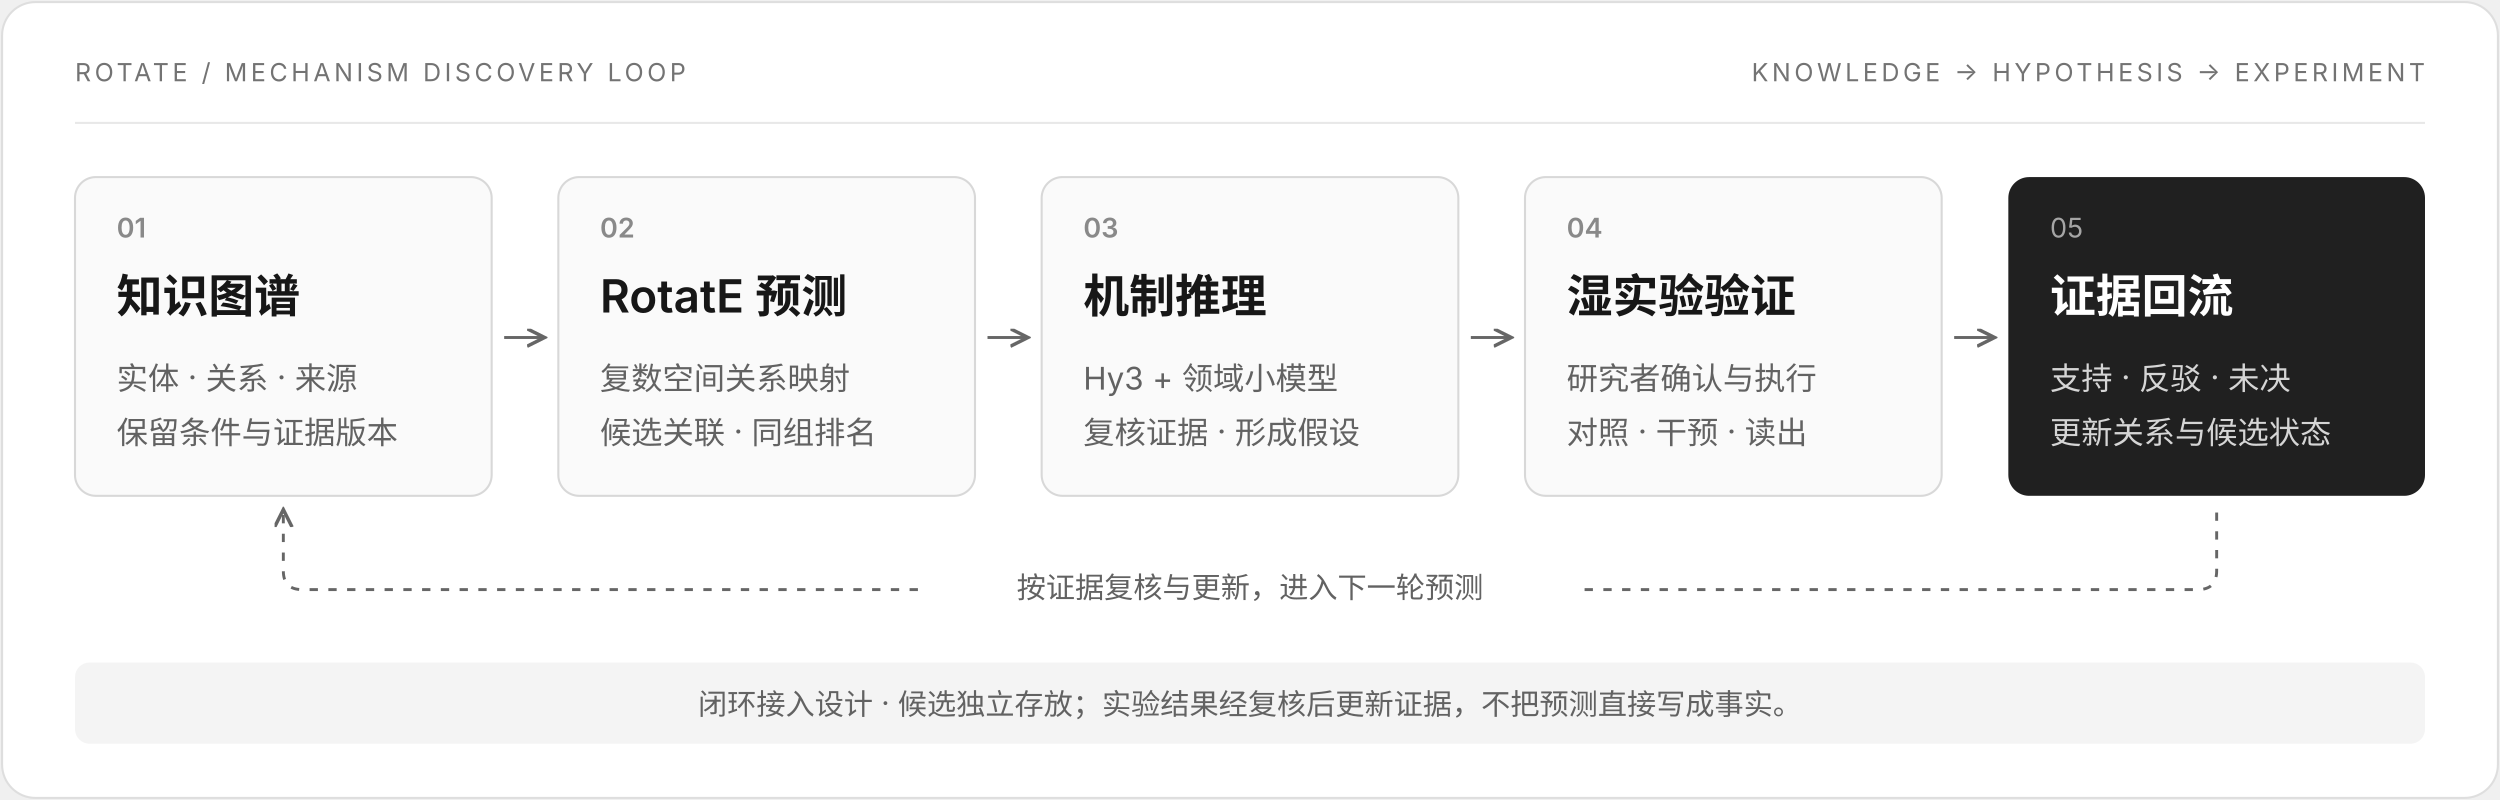
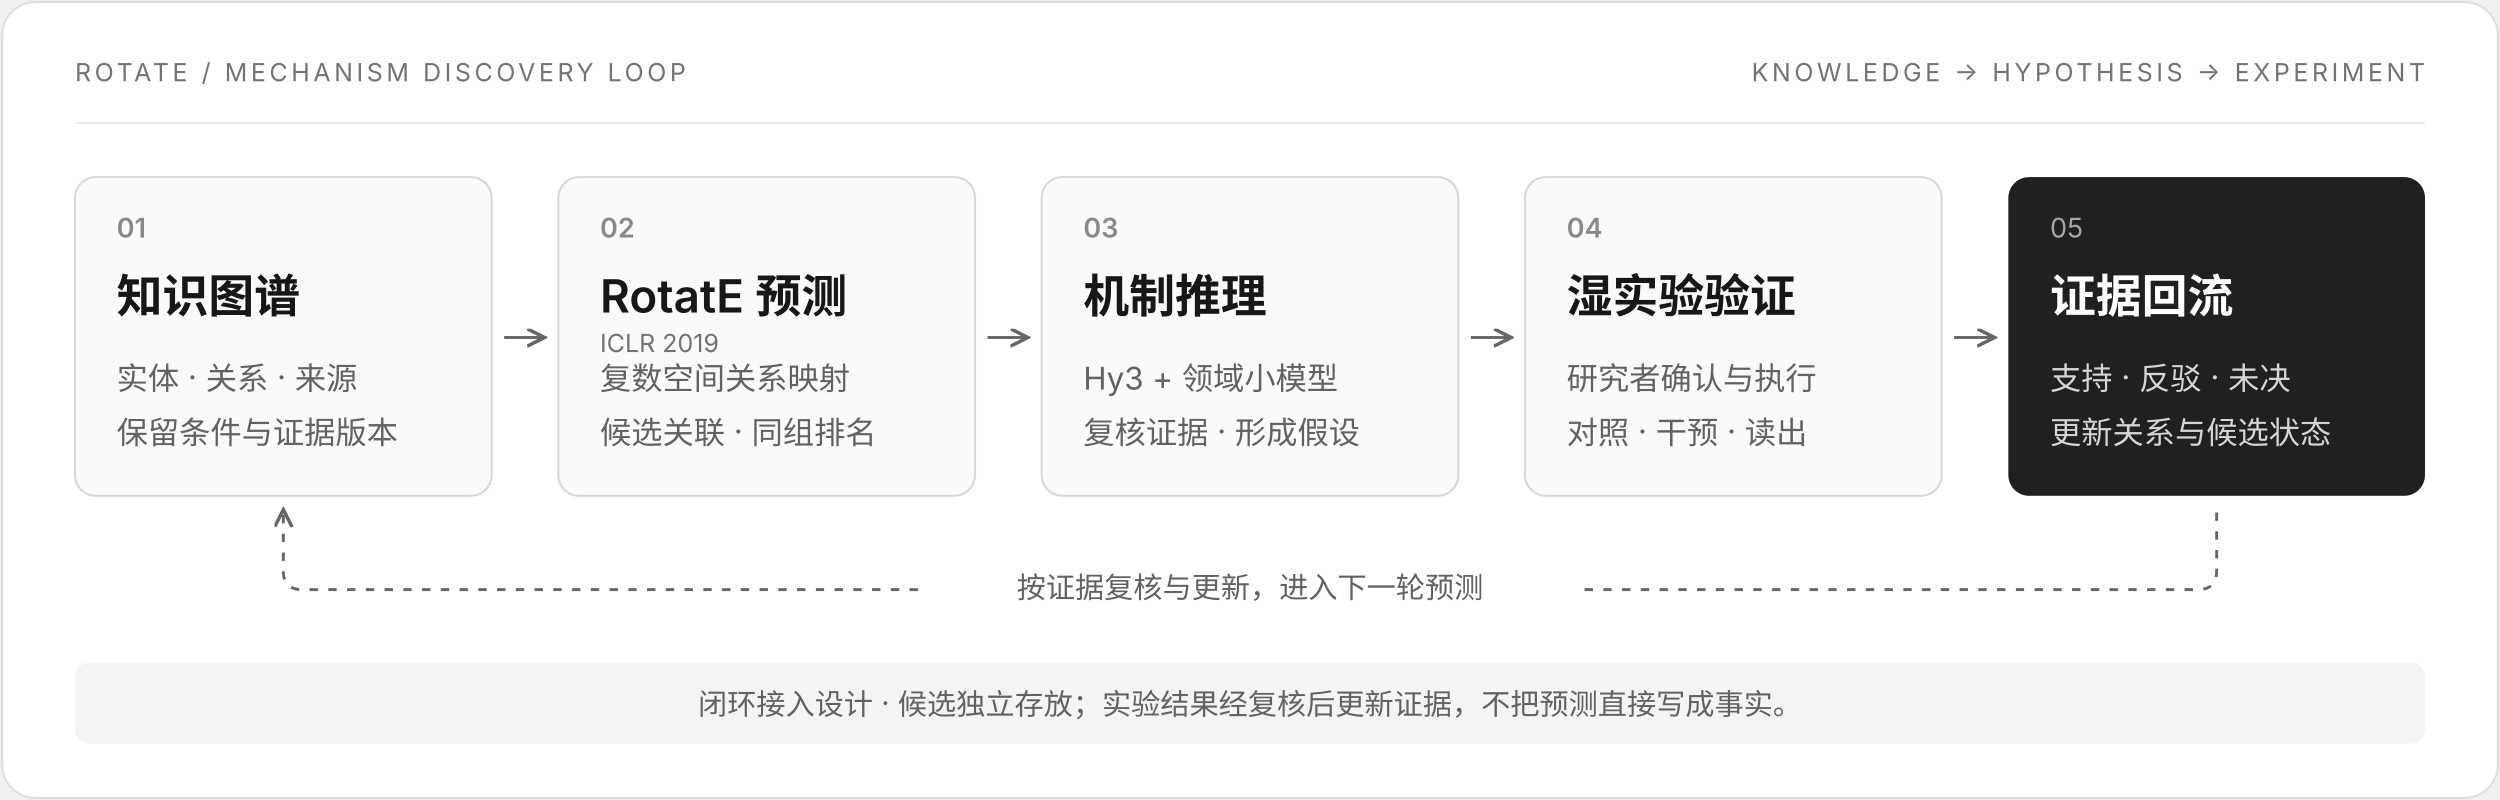
<svg xmlns="http://www.w3.org/2000/svg" width="1200" height="384" viewBox="0 0 1200 384" role="img" aria-labelledby="title desc">
  <defs>
    <marker id="arrow" markerWidth="7" markerHeight="7" refX="5" refY="3" orient="auto">
      <path d="M0 0L6 3L0 6" fill="none" stroke="#666" stroke-width="1.2" />
    </marker>
    <style>
      text{font-family:Inter,"Segoe UI","Microsoft YaHei","Noto Sans CJK SC",sans-serif}
      .label{font-size:12px;letter-spacing:1.7px;fill:#737373}
      .title{font-size:22px;font-weight:600;fill:#171717}
      .body{font-size:15px;fill:#626262}
      .num{font-size:13px;fill:#898989;font-weight:600}
    </style>
  </defs>
  <rect x="1" y="1" width="1198" height="382" rx="16" fill="#fff" stroke="#dedede" />
  <text class="label" x="36" y="39">ROTATE / MECHANISM DISCOVERY LOOP</text>
  <text class="label" x="1164" y="39" text-anchor="end">KNOWLEDGE → HYPOTHESIS → EXPERIMENT</text>
  <path d="M36 59H1164" stroke="#e8e8e8" />
  <g fill="#fafafa" stroke="#d8d8d8">
    <rect x="36" y="85" width="200" height="153" rx="10" />
    <rect x="268" y="85" width="200" height="153" rx="10" />
    <rect x="500" y="85" width="200" height="153" rx="10" />
    <rect x="732" y="85" width="200" height="153" rx="10" />
  </g>
  <rect x="964" y="85" width="200" height="153" rx="10" fill="#202020" />
  <g class="num">
    <text x="56" y="114">01</text>
    <text x="288" y="114">02</text>
    <text x="520" y="114">03</text>
    <text x="752" y="114">04</text>
  </g>
  <text x="984" y="114" font-size="13" fill="#a5a5a5">05</text>
  <g class="title">
    <text x="56" y="150">知识图谱</text>
    <text x="288" y="150">RotatE 预测</text>
    <text x="520" y="150">机制推理</text>
    <text x="752" y="150">湿实验验证</text>
  </g>
+   <text x="288" y="169" font-size="12" fill="#737373">ICLR 2019</text>
  <text x="984" y="150" font-size="22" font-weight="600" fill="#fff">证据回流</text>
  <g class="body">
    <text x="56" y="187">实体 · 关系 · 来源</text>
    <text x="56" y="213">保留条件与证据版本</text>
    <text x="288" y="187">复数空间关系映射</text>
    <text x="288" y="213">候选关联 · 同组排名</text>
    <text x="520" y="187">Hy3 + 领域小模型</text>
    <text x="520" y="213">复核证据 · 形成假设</text>
    <text x="752" y="187">研究者确认与执行</text>
    <text x="752" y="213">对照 · 干预 · 读出</text>
  </g>
  <g font-size="15" fill="#d5d5d5">
    <text x="984" y="187">支持 · 反驳 · 未决</text>
    <text x="984" y="213">更新关系与候选状态</text>
  </g>
  <g fill="none" stroke="#666" stroke-width="1.4" marker-end="url(#arrow)">
    <path d="M242 162H260" />
    <path d="M474 162H492" />
    <path d="M706 162H724" />
    <path d="M938 162H956" />
    <path d="M1064 246V274Q1064 283 1055 283H145Q136 283 136 274V246" stroke-dasharray="4 5" />
  </g>
  <rect x="443" y="268" width="314" height="29" rx="14" fill="#fff" />
  <text x="600" y="287" text-anchor="middle" font-size="14" fill="#626262">按证据复核与更新，进入下一轮预测</text>
  <rect x="36" y="318" width="1128" height="39" rx="7" fill="#f4f4f4" />
  <text x="600" y="343" text-anchor="middle" font-size="14" fill="#626262">闭环接入设计 · 候选独立存放；实验结果经复核后更新证据，不把预测直接写成事实。</text>
</svg>
